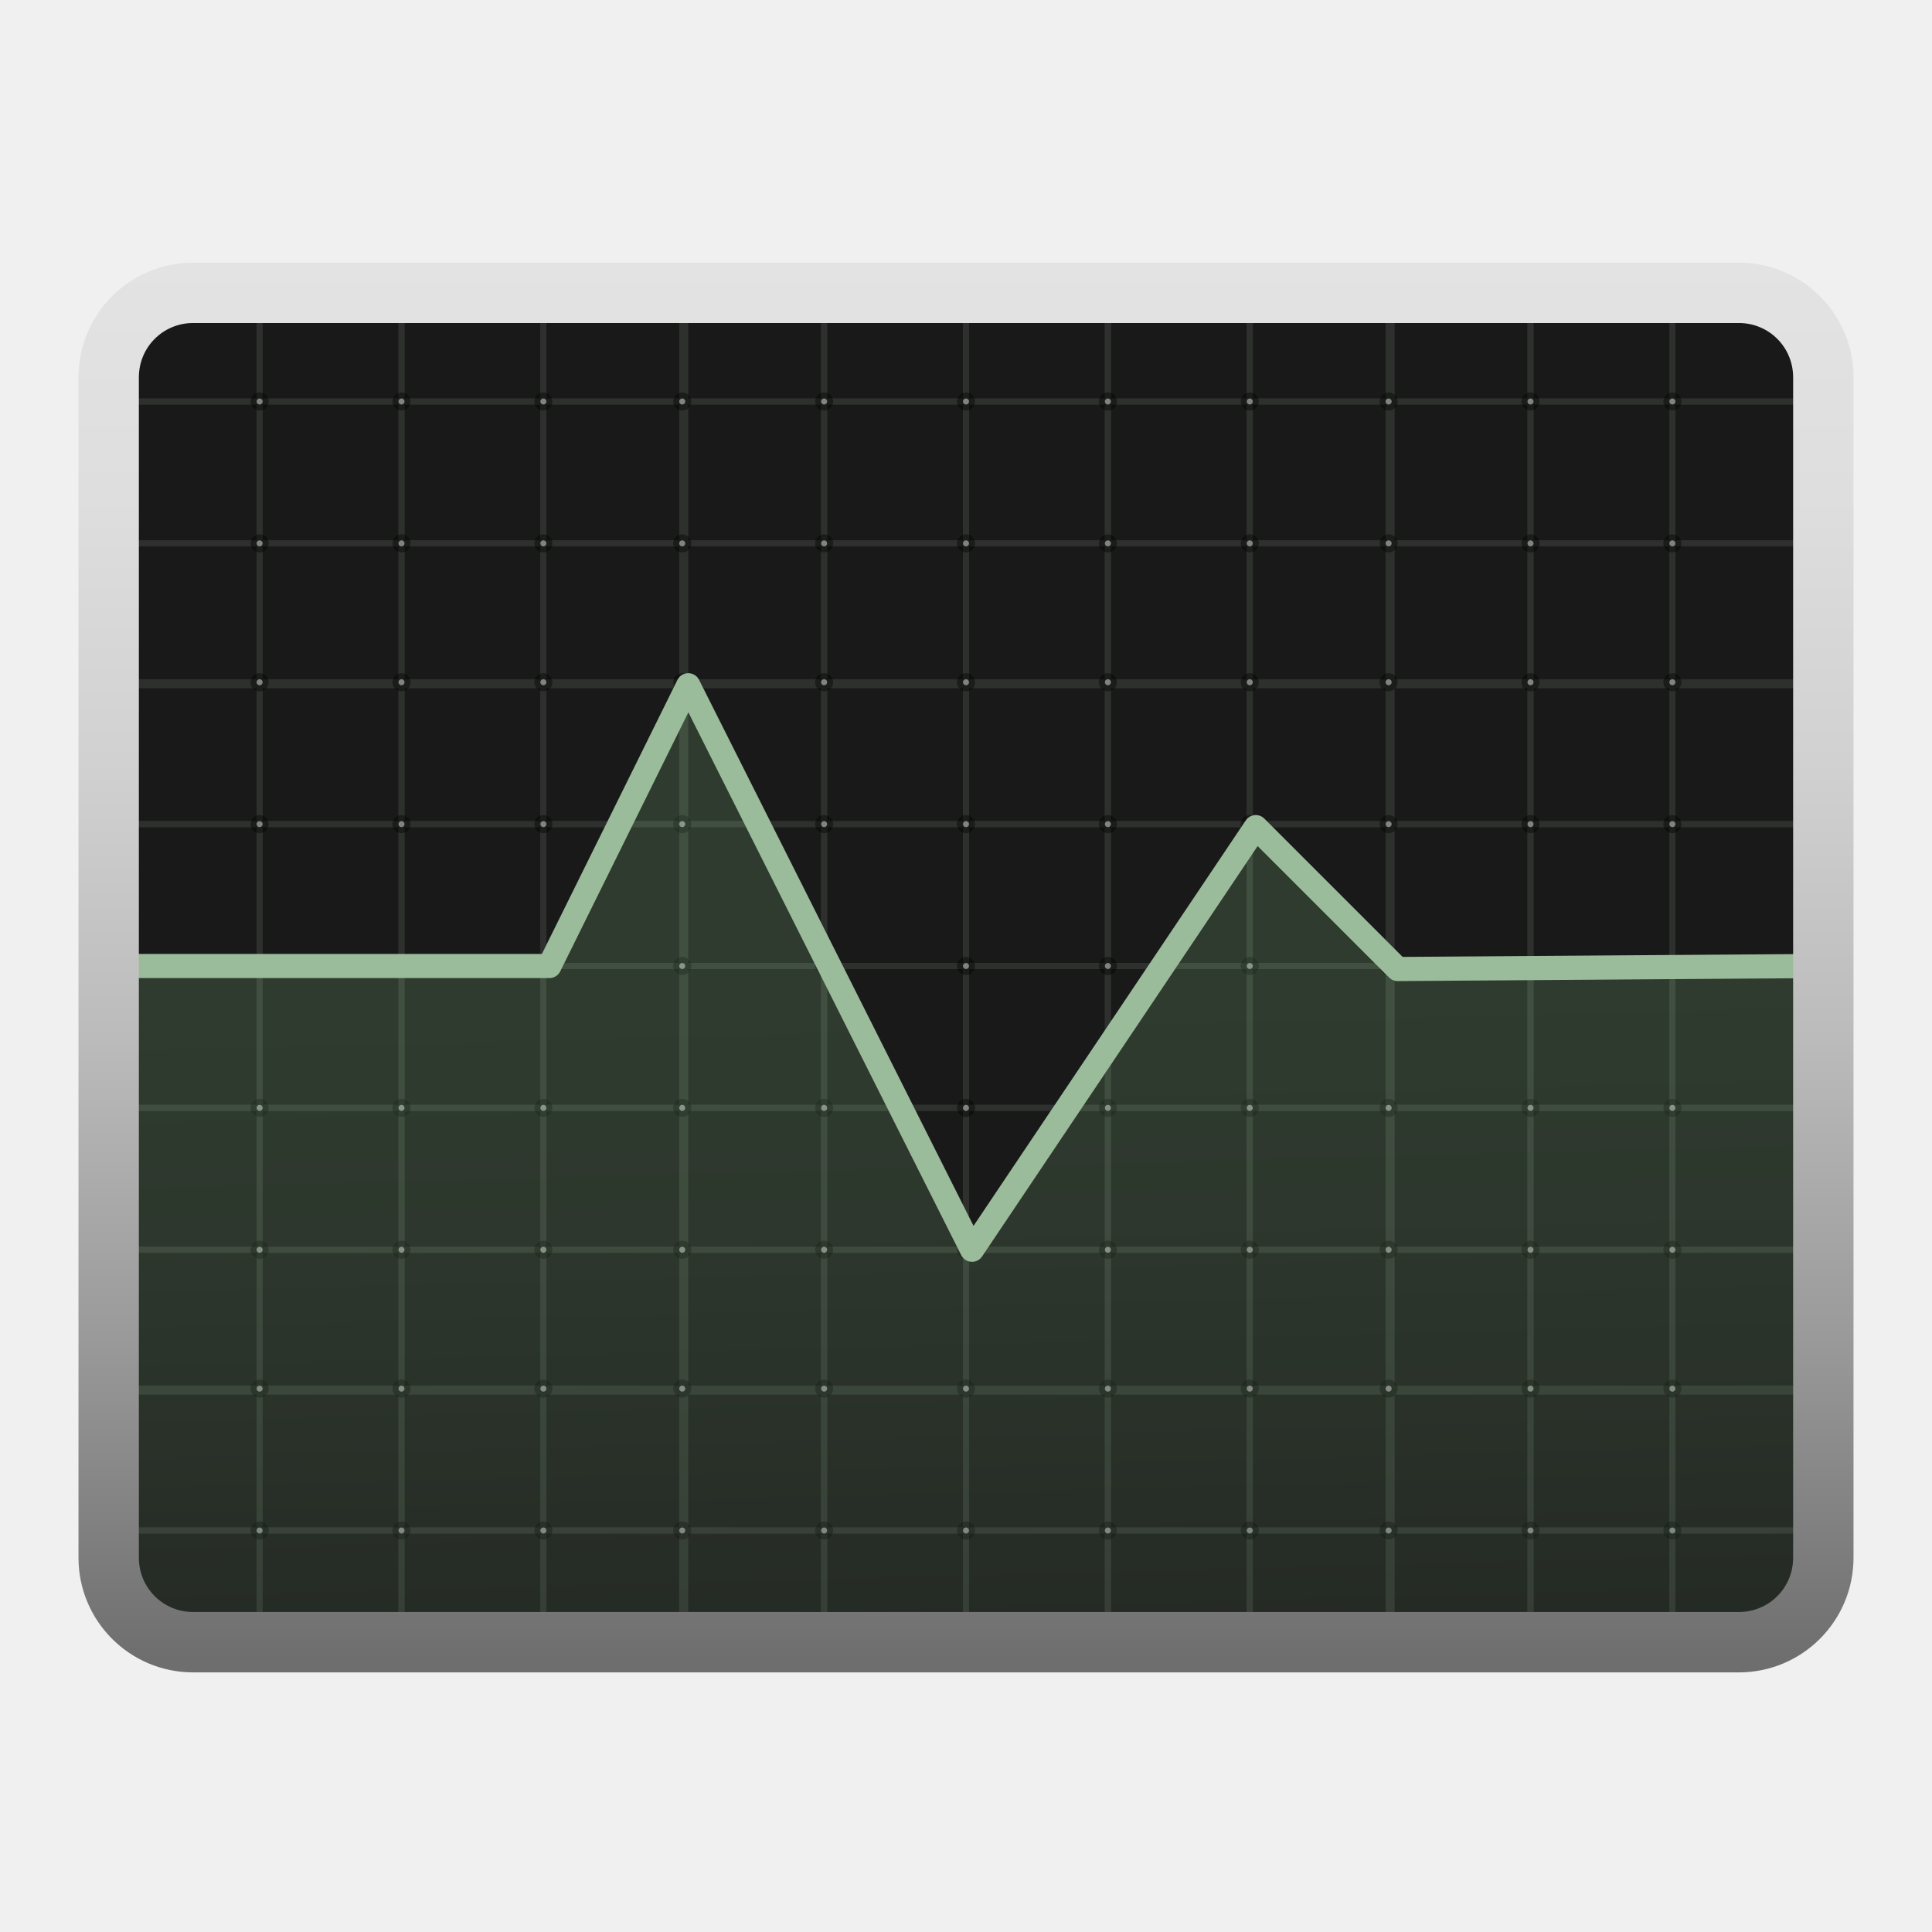
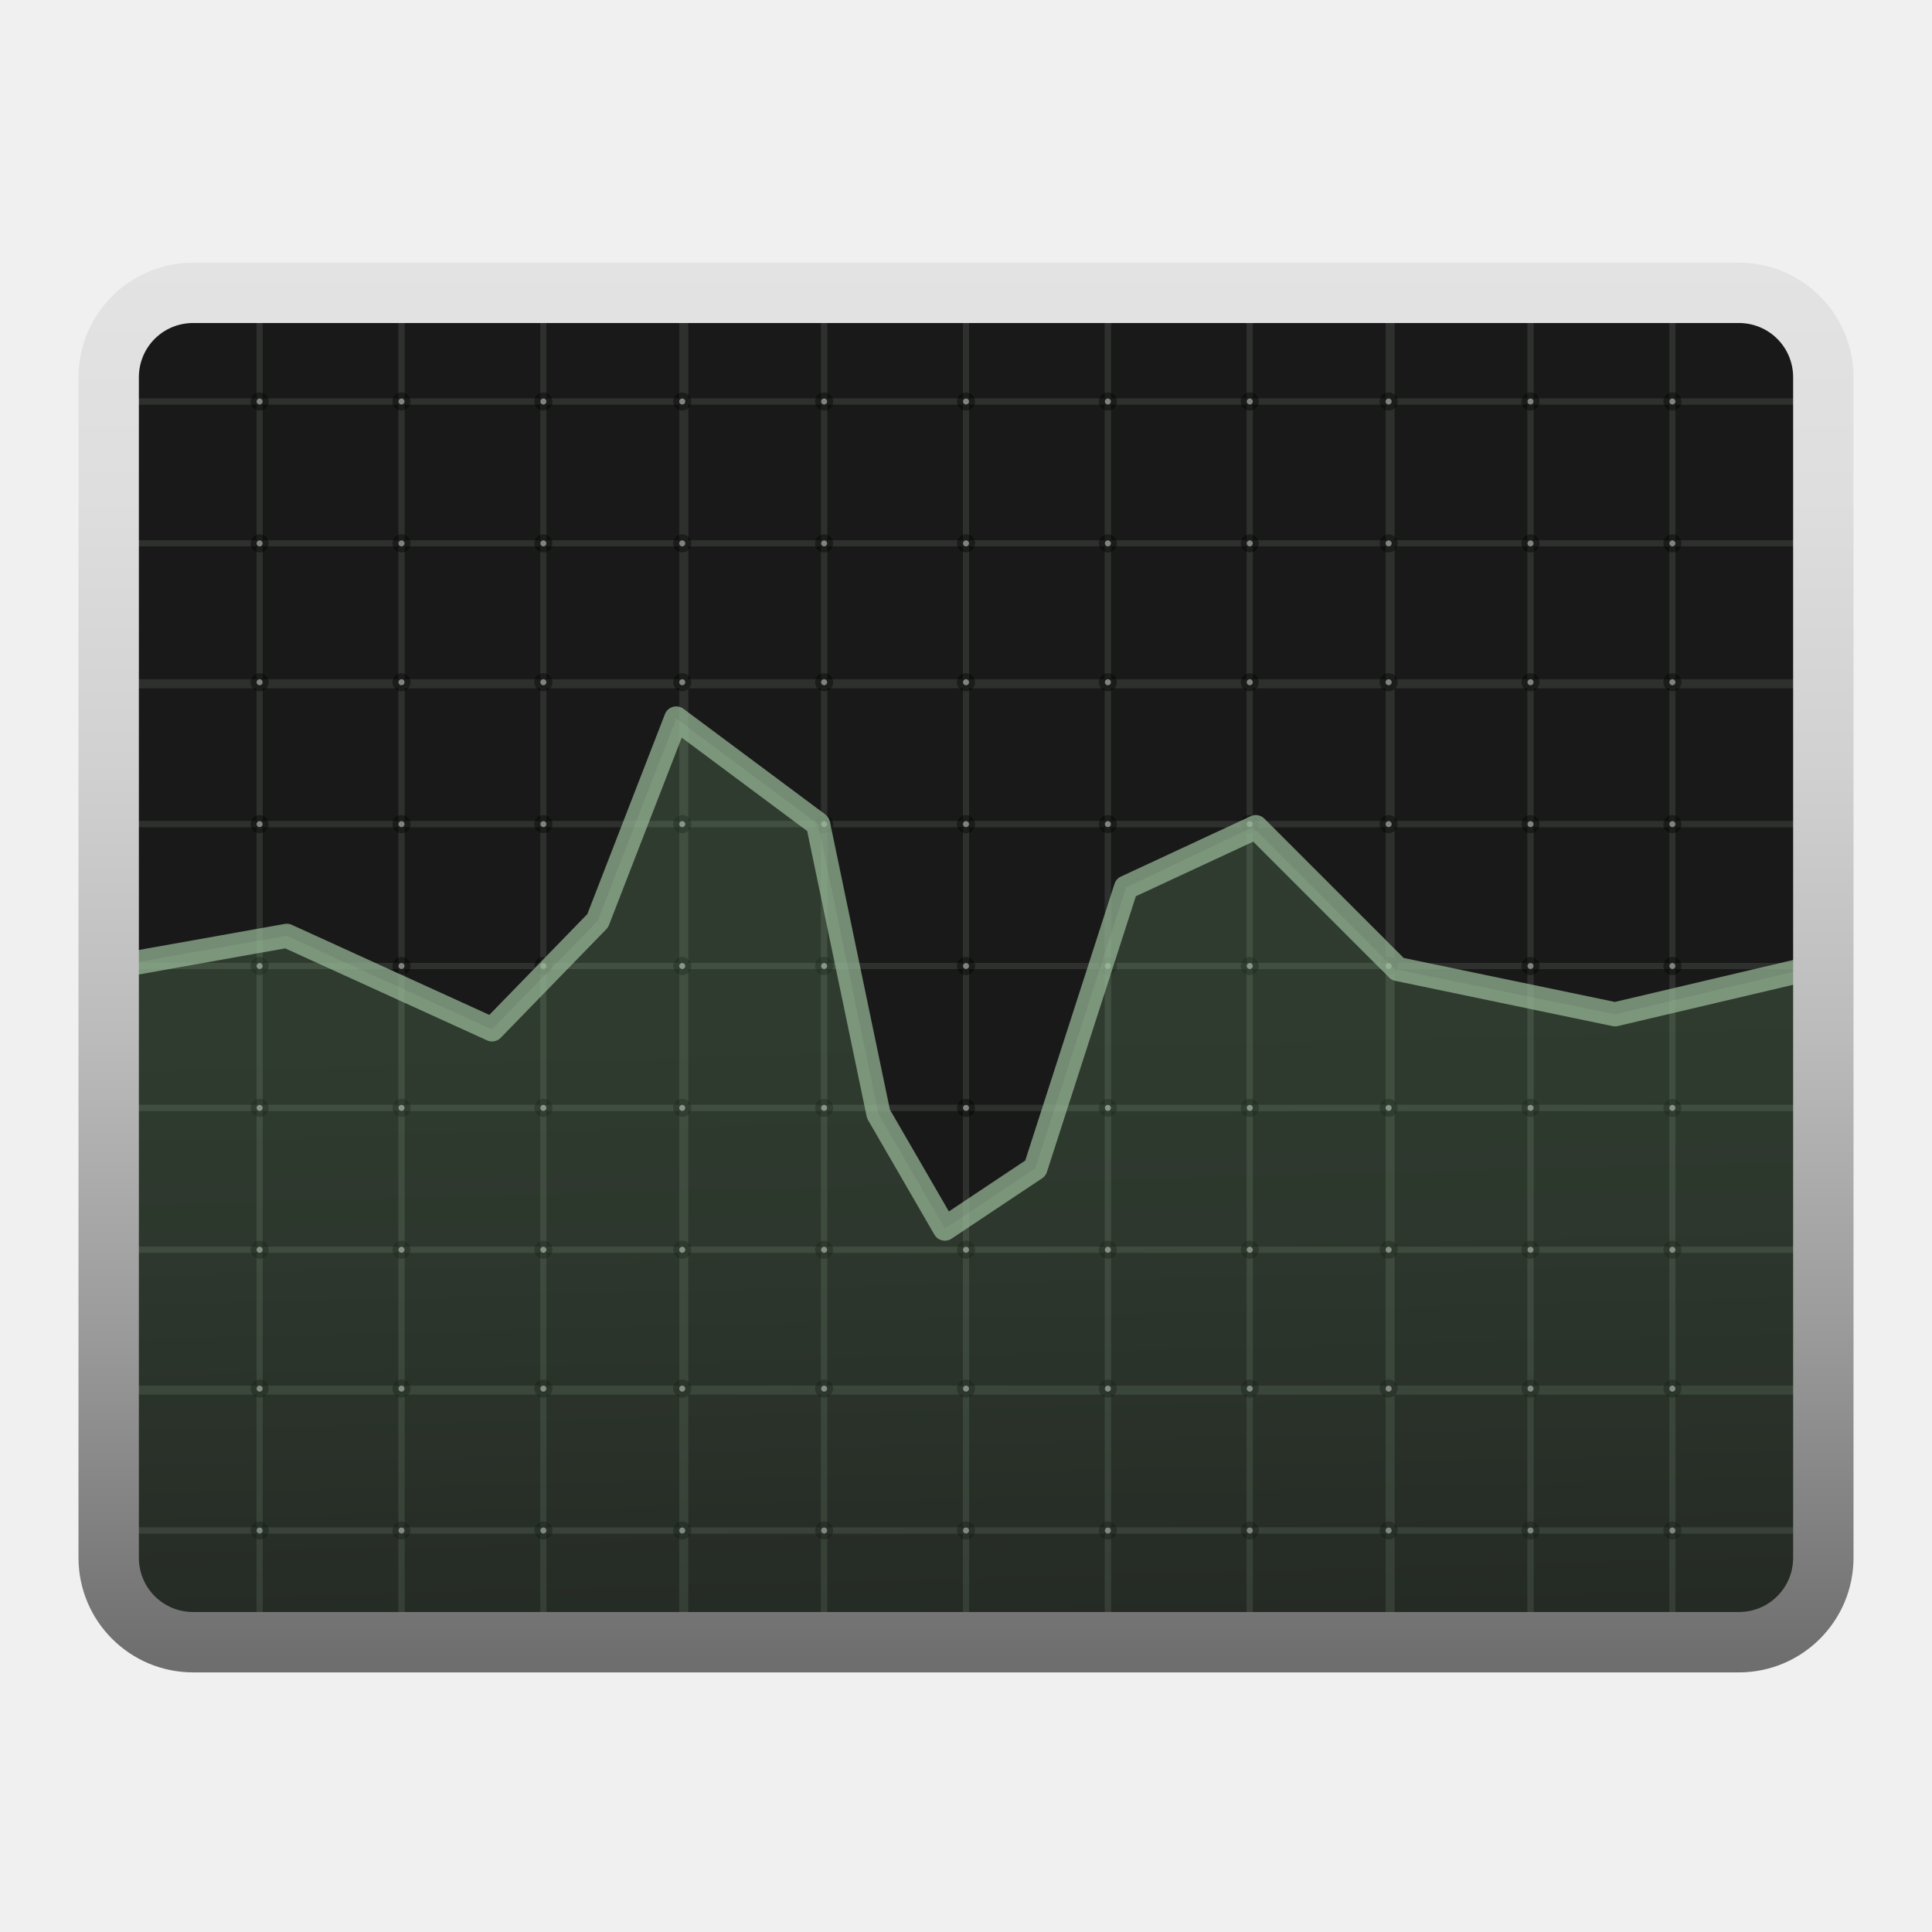
<svg xmlns="http://www.w3.org/2000/svg" version="1.1" id="system-monitor" x="0px" y="0px" viewBox="0 0 64 64" style="enable-background:new 0 0 64 64;" xml:space="preserve">
  <style type="text/css">
	.st0{fill:#191919;}
	.st1{opacity:0.1;}
	.st2{fill:none;stroke:#DEFFDE;stroke-width:0.2;stroke-miterlimit:10;}
	.st3{opacity:0.4;}
	.st4{fill:#FFFFFF;stroke:#000000;stroke-width:0.2;stroke-miterlimit:10;}
	.st5{opacity:0.15;fill:url(#SVGID_1_);}
- 	.st6{fill:none;stroke:#9BBC9B;stroke-width:0.8;stroke-linecap:round;stroke-linejoin:round;stroke-miterlimit:10;}
- 	.st7{fill:url(#Border_1_);}
+ 	.st6{opacity:0.7;}
+ 	.st7{fill:none;stroke:#9BBC9B;stroke-width:0.8;stroke-linecap:round;stroke-linejoin:round;stroke-miterlimit:10;}
+ 	.st8{fill:url(#Border_1_);}
</style>
  <path class="st0" d="M56.8,54.7H7.2c-2.1,0-3.8-1.7-3.8-3.8V13c0-2.1,1.7-3.8,3.8-3.8h49.6c2.1,0,3.8,1.7,3.8,3.8v38  C60.6,53,58.9,54.7,56.8,54.7z" />
  <g class="st1">
    <line class="st2" x1="8.6" y1="9.6" x2="3.9" y2="9.6" />
    <line class="st2" x1="13.3" y1="9.6" x2="8.6" y2="9.6" />
    <line class="st2" x1="18" y1="9.6" x2="13.3" y2="9.6" />
    <line class="st2" x1="22.6" y1="9.6" x2="18" y2="9.6" />
    <line class="st2" x1="27.3" y1="9.6" x2="22.6" y2="9.6" />
    <line class="st2" x1="32" y1="9.6" x2="27.3" y2="9.6" />
    <line class="st2" x1="36.7" y1="9.6" x2="32" y2="9.6" />
    <line class="st2" x1="41.4" y1="9.6" x2="36.7" y2="9.6" />
    <line class="st2" x1="46" y1="9.6" x2="41.4" y2="9.6" />
    <line class="st2" x1="50.7" y1="9.6" x2="46" y2="9.6" />
    <line class="st2" x1="55.4" y1="9.6" x2="50.7" y2="9.6" />
    <polygon class="st2" points="4.9,9.6 8.6,9.6 8.6,13.3 3.9,13.3 3.9,11.1  " />
    <rect x="8.6" y="9.6" class="st2" width="4.7" height="3.7" />
    <rect x="13.3" y="9.6" class="st2" width="4.7" height="3.7" />
    <rect x="18" y="9.6" class="st2" width="4.7" height="3.7" />
    <rect x="22.6" y="9.6" class="st2" width="4.7" height="3.7" />
    <rect x="27.3" y="9.6" class="st2" width="4.7" height="3.7" />
    <rect x="32" y="9.6" class="st2" width="4.7" height="3.7" />
    <rect x="36.7" y="9.6" class="st2" width="4.7" height="3.7" />
    <rect x="41.4" y="9.6" class="st2" width="4.7" height="3.7" />
    <rect x="46" y="9.6" class="st2" width="4.7" height="3.7" />
    <rect x="50.7" y="9.6" class="st2" width="4.7" height="3.7" />
    <polygon class="st2" points="55.4,9.6 59.4,10.2 60.1,13.3 55.4,13.3  " />
    <rect x="3.9" y="13.3" class="st2" width="4.7" height="4.7" />
    <rect x="8.6" y="13.3" class="st2" width="4.7" height="4.7" />
    <rect x="13.3" y="13.3" class="st2" width="4.7" height="4.7" />
    <rect x="18" y="13.3" class="st2" width="4.7" height="4.7" />
    <rect x="22.6" y="13.3" class="st2" width="4.7" height="4.7" />
    <rect x="27.3" y="13.3" class="st2" width="4.7" height="4.7" />
    <rect x="32" y="13.3" class="st2" width="4.7" height="4.7" />
    <rect x="36.7" y="13.3" class="st2" width="4.7" height="4.7" />
    <rect x="41.4" y="13.3" class="st2" width="4.7" height="4.7" />
    <rect x="46" y="13.3" class="st2" width="4.7" height="4.7" />
    <rect x="50.7" y="13.3" class="st2" width="4.7" height="4.7" />
    <rect x="55.4" y="13.3" class="st2" width="4.7" height="4.7" />
    <rect x="3.9" y="18" class="st2" width="4.7" height="4.7" />
    <rect x="8.6" y="18" class="st2" width="4.7" height="4.7" />
    <rect x="13.3" y="18" class="st2" width="4.7" height="4.7" />
    <rect x="18" y="18" class="st2" width="4.7" height="4.7" />
    <rect x="22.6" y="18" class="st2" width="4.7" height="4.7" />
    <rect x="27.3" y="18" class="st2" width="4.7" height="4.7" />
    <rect x="32" y="18" class="st2" width="4.7" height="4.7" />
    <rect x="36.7" y="18" class="st2" width="4.7" height="4.7" />
    <rect x="41.4" y="18" class="st2" width="4.7" height="4.7" />
    <rect x="46" y="18" class="st2" width="4.7" height="4.7" />
    <rect x="50.7" y="18" class="st2" width="4.7" height="4.7" />
    <rect x="55.4" y="18" class="st2" width="4.7" height="4.7" />
    <rect x="3.9" y="22.6" class="st2" width="4.7" height="4.7" />
    <rect x="8.6" y="22.6" class="st2" width="4.7" height="4.7" />
    <rect x="13.3" y="22.6" class="st2" width="4.7" height="4.7" />
    <rect x="18" y="22.6" class="st2" width="4.7" height="4.7" />
    <rect x="22.6" y="22.6" class="st2" width="4.7" height="4.7" />
    <rect x="27.3" y="22.6" class="st2" width="4.7" height="4.7" />
    <rect x="32" y="22.6" class="st2" width="4.7" height="4.7" />
    <rect x="36.7" y="22.6" class="st2" width="4.7" height="4.7" />
    <rect x="41.4" y="22.6" class="st2" width="4.7" height="4.7" />
    <rect x="46" y="22.6" class="st2" width="4.7" height="4.7" />
    <rect x="50.7" y="22.6" class="st2" width="4.7" height="4.7" />
    <rect x="55.4" y="22.6" class="st2" width="4.7" height="4.7" />
    <rect x="3.9" y="27.3" class="st2" width="4.7" height="4.7" />
    <rect x="8.6" y="27.3" class="st2" width="4.7" height="4.7" />
    <rect x="13.3" y="27.3" class="st2" width="4.7" height="4.7" />
    <rect x="18" y="27.3" class="st2" width="4.7" height="4.7" />
    <rect x="22.6" y="27.3" class="st2" width="4.7" height="4.7" />
    <rect x="27.3" y="27.3" class="st2" width="4.7" height="4.7" />
    <rect x="32" y="27.3" class="st2" width="4.7" height="4.7" />
    <rect x="36.7" y="27.3" class="st2" width="4.7" height="4.7" />
    <rect x="41.4" y="27.3" class="st2" width="4.7" height="4.7" />
    <rect x="46" y="27.3" class="st2" width="4.7" height="4.7" />
    <rect x="50.7" y="27.3" class="st2" width="4.7" height="4.7" />
    <rect x="55.4" y="27.3" class="st2" width="4.7" height="4.7" />
    <rect x="3.9" y="32" class="st2" width="4.7" height="4.7" />
    <rect x="8.6" y="32" class="st2" width="4.7" height="4.7" />
    <rect x="13.3" y="32" class="st2" width="4.7" height="4.7" />
    <rect x="18" y="32" class="st2" width="4.7" height="4.7" />
    <rect x="22.6" y="32" class="st2" width="4.7" height="4.7" />
    <rect x="27.3" y="32" class="st2" width="4.7" height="4.7" />
    <rect x="32" y="32" class="st2" width="4.7" height="4.7" />
    <rect x="36.7" y="32" class="st2" width="4.7" height="4.7" />
    <rect x="41.4" y="32" class="st2" width="4.7" height="4.7" />
    <rect x="46" y="32" class="st2" width="4.7" height="4.7" />
    <rect x="50.7" y="32" class="st2" width="4.7" height="4.7" />
    <rect x="55.4" y="32" class="st2" width="4.7" height="4.7" />
    <rect x="3.9" y="36.7" class="st2" width="4.7" height="4.7" />
    <rect x="8.6" y="36.7" class="st2" width="4.7" height="4.7" />
    <rect x="13.3" y="36.7" class="st2" width="4.7" height="4.7" />
    <rect x="18" y="36.7" class="st2" width="4.7" height="4.7" />
    <rect x="22.6" y="36.7" class="st2" width="4.7" height="4.7" />
    <rect x="27.3" y="36.7" class="st2" width="4.7" height="4.7" />
    <rect x="32" y="36.7" class="st2" width="4.7" height="4.7" />
    <rect x="36.7" y="36.7" class="st2" width="4.7" height="4.7" />
    <rect x="41.4" y="36.7" class="st2" width="4.7" height="4.7" />
    <rect x="46" y="36.7" class="st2" width="4.7" height="4.7" />
    <rect x="50.7" y="36.7" class="st2" width="4.7" height="4.7" />
    <rect x="55.4" y="36.7" class="st2" width="4.7" height="4.7" />
    <rect x="3.9" y="41.4" class="st2" width="4.7" height="4.7" />
    <rect x="8.6" y="41.4" class="st2" width="4.7" height="4.7" />
    <rect x="13.3" y="41.4" class="st2" width="4.7" height="4.7" />
    <rect x="18" y="41.4" class="st2" width="4.7" height="4.7" />
    <rect x="22.6" y="41.4" class="st2" width="4.7" height="4.7" />
    <rect x="27.3" y="41.4" class="st2" width="4.7" height="4.7" />
    <rect x="32" y="41.4" class="st2" width="4.7" height="4.7" />
    <rect x="36.7" y="41.4" class="st2" width="4.7" height="4.7" />
    <rect x="41.4" y="41.4" class="st2" width="4.7" height="4.7" />
    <rect x="46" y="41.4" class="st2" width="4.7" height="4.7" />
    <rect x="50.7" y="41.4" class="st2" width="4.7" height="4.7" />
    <rect x="55.4" y="41.4" class="st2" width="4.7" height="4.7" />
    <rect x="3.9" y="46" class="st2" width="4.7" height="4.7" />
    <rect x="8.6" y="46" class="st2" width="4.7" height="4.7" />
    <rect x="13.3" y="46" class="st2" width="4.7" height="4.7" />
    <rect x="18" y="46" class="st2" width="4.7" height="4.7" />
    <rect x="22.6" y="46" class="st2" width="4.7" height="4.7" />
    <rect x="27.3" y="46" class="st2" width="4.7" height="4.7" />
    <rect x="32" y="46" class="st2" width="4.7" height="4.7" />
    <rect x="36.7" y="46" class="st2" width="4.7" height="4.7" />
    <rect x="41.4" y="46" class="st2" width="4.7" height="4.7" />
    <rect x="46" y="46" class="st2" width="4.7" height="4.7" />
    <rect x="50.7" y="46" class="st2" width="4.7" height="4.7" />
    <rect x="55.4" y="46" class="st2" width="4.7" height="4.7" />
    <polygon class="st2" points="3.9,50.7 8.6,50.7 8.6,54.4 4.9,54.4  " />
    <rect x="8.6" y="50.7" class="st2" width="4.7" height="3.7" />
    <rect x="13.3" y="50.7" class="st2" width="4.7" height="3.7" />
    <rect x="18" y="50.7" class="st2" width="4.7" height="3.7" />
    <rect x="22.6" y="50.7" class="st2" width="4.7" height="3.7" />
    <rect x="27.3" y="50.7" class="st2" width="4.7" height="3.7" />
    <rect x="32" y="50.7" class="st2" width="4.7" height="3.7" />
    <rect x="36.7" y="50.7" class="st2" width="4.7" height="3.7" />
    <rect x="41.4" y="50.7" class="st2" width="4.7" height="3.7" />
    <rect x="46" y="50.7" class="st2" width="4.7" height="3.7" />
    <rect x="50.7" y="50.7" class="st2" width="4.7" height="3.7" />
    <polygon class="st2" points="55.4,50.7 60.1,50.7 59.1,54.4 55.4,54.4  " />
  </g>
  <g class="st3">
    <circle class="st4" cx="8.6" cy="13.3" r="0.2" />
    <circle class="st4" cx="13.3" cy="13.3" r="0.2" />
    <circle class="st4" cx="18" cy="13.3" r="0.2" />
    <circle class="st4" cx="22.6" cy="13.3" r="0.2" />
    <circle class="st4" cx="27.3" cy="13.3" r="0.2" />
    <circle class="st4" cx="32" cy="13.3" r="0.2" />
    <circle class="st4" cx="36.7" cy="13.3" r="0.2" />
    <circle class="st4" cx="41.4" cy="13.3" r="0.2" />
    <circle class="st4" cx="46" cy="13.3" r="0.2" />
    <circle class="st4" cx="50.7" cy="13.3" r="0.2" />
    <circle class="st4" cx="55.4" cy="13.3" r="0.2" />
    <circle class="st4" cx="8.6" cy="18" r="0.2" />
    <circle class="st4" cx="13.3" cy="18" r="0.2" />
    <circle class="st4" cx="18" cy="18" r="0.2" />
    <circle class="st4" cx="22.6" cy="18" r="0.2" />
    <circle class="st4" cx="27.3" cy="18" r="0.2" />
    <circle class="st4" cx="32" cy="18" r="0.2" />
    <circle class="st4" cx="36.7" cy="18" r="0.2" />
    <circle class="st4" cx="41.4" cy="18" r="0.2" />
    <circle class="st4" cx="46" cy="18" r="0.2" />
    <circle class="st4" cx="50.7" cy="18" r="0.2" />
    <circle class="st4" cx="55.4" cy="18" r="0.2" />
    <circle class="st4" cx="8.6" cy="22.6" r="0.2" />
    <circle class="st4" cx="13.3" cy="22.6" r="0.2" />
    <circle class="st4" cx="18" cy="22.6" r="0.2" />
    <circle class="st4" cx="22.6" cy="22.6" r="0.2" />
    <circle class="st4" cx="27.3" cy="22.6" r="0.2" />
    <circle class="st4" cx="32" cy="22.6" r="0.2" />
    <circle class="st4" cx="36.7" cy="22.6" r="0.2" />
    <circle class="st4" cx="41.4" cy="22.6" r="0.2" />
    <circle class="st4" cx="46" cy="22.6" r="0.2" />
    <circle class="st4" cx="50.7" cy="22.6" r="0.2" />
    <circle class="st4" cx="55.4" cy="22.6" r="0.2" />
    <circle class="st4" cx="8.6" cy="27.3" r="0.2" />
    <circle class="st4" cx="13.3" cy="27.3" r="0.2" />
    <circle class="st4" cx="18" cy="27.3" r="0.2" />
    <circle class="st4" cx="22.6" cy="27.3" r="0.2" />
    <circle class="st4" cx="27.3" cy="27.3" r="0.2" />
    <circle class="st4" cx="32" cy="27.3" r="0.2" />
    <circle class="st4" cx="36.7" cy="27.3" r="0.2" />
    <circle class="st4" cx="41.4" cy="27.3" r="0.2" />
    <circle class="st4" cx="46" cy="27.3" r="0.2" />
    <circle class="st4" cx="50.7" cy="27.3" r="0.2" />
    <circle class="st4" cx="55.4" cy="27.3" r="0.2" />
    <circle class="st4" cx="8.6" cy="32" r="0.2" />
    <circle class="st4" cx="13.3" cy="32" r="0.2" />
    <circle class="st4" cx="18" cy="32" r="0.2" />
    <circle class="st4" cx="22.6" cy="32" r="0.2" />
    <circle class="st4" cx="27.3" cy="32" r="0.2" />
    <circle class="st4" cx="32" cy="32" r="0.2" />
    <circle class="st4" cx="36.7" cy="32" r="0.2" />
    <circle class="st4" cx="41.4" cy="32" r="0.2" />
    <circle class="st4" cx="46" cy="32" r="0.2" />
    <circle class="st4" cx="50.7" cy="32" r="0.2" />
    <circle class="st4" cx="55.4" cy="32" r="0.2" />
    <circle class="st4" cx="8.6" cy="36.7" r="0.2" />
    <circle class="st4" cx="13.3" cy="36.7" r="0.2" />
    <circle class="st4" cx="18" cy="36.7" r="0.2" />
    <circle class="st4" cx="22.6" cy="36.7" r="0.2" />
    <circle class="st4" cx="27.3" cy="36.7" r="0.2" />
    <circle class="st4" cx="32" cy="36.7" r="0.2" />
    <circle class="st4" cx="36.7" cy="36.7" r="0.2" />
    <circle class="st4" cx="41.4" cy="36.7" r="0.2" />
    <circle class="st4" cx="46" cy="36.7" r="0.2" />
    <circle class="st4" cx="50.7" cy="36.7" r="0.2" />
    <circle class="st4" cx="55.4" cy="36.7" r="0.2" />
    <circle class="st4" cx="8.6" cy="41.4" r="0.2" />
    <circle class="st4" cx="13.3" cy="41.4" r="0.2" />
    <circle class="st4" cx="18" cy="41.4" r="0.2" />
    <circle class="st4" cx="22.6" cy="41.4" r="0.2" />
    <circle class="st4" cx="27.3" cy="41.4" r="0.2" />
    <circle class="st4" cx="32" cy="41.4" r="0.2" />
    <circle class="st4" cx="36.7" cy="41.4" r="0.2" />
    <circle class="st4" cx="41.4" cy="41.4" r="0.2" />
    <circle class="st4" cx="46" cy="41.4" r="0.2" />
    <circle class="st4" cx="50.7" cy="41.4" r="0.2" />
    <circle class="st4" cx="55.4" cy="41.4" r="0.2" />
    <circle class="st4" cx="8.6" cy="46" r="0.2" />
    <circle class="st4" cx="13.3" cy="46" r="0.2" />
    <circle class="st4" cx="18" cy="46" r="0.2" />
    <circle class="st4" cx="22.6" cy="46" r="0.2" />
    <circle class="st4" cx="27.3" cy="46" r="0.2" />
    <circle class="st4" cx="32" cy="46" r="0.2" />
    <circle class="st4" cx="36.7" cy="46" r="0.2" />
    <circle class="st4" cx="41.4" cy="46" r="0.2" />
    <circle class="st4" cx="46" cy="46" r="0.2" />
    <circle class="st4" cx="50.7" cy="46" r="0.2" />
    <circle class="st4" cx="55.4" cy="46" r="0.2" />
    <circle class="st4" cx="8.6" cy="50.7" r="0.2" />
    <circle class="st4" cx="13.3" cy="50.7" r="0.2" />
    <circle class="st4" cx="18" cy="50.7" r="0.2" />
    <circle class="st4" cx="22.6" cy="50.7" r="0.2" />
    <circle class="st4" cx="27.3" cy="50.7" r="0.2" />
    <circle class="st4" cx="32" cy="50.7" r="0.2" />
    <circle class="st4" cx="36.7" cy="50.7" r="0.2" />
    <circle class="st4" cx="41.4" cy="50.7" r="0.2" />
    <circle class="st4" cx="46" cy="50.7" r="0.2" />
    <circle class="st4" cx="50.7" cy="50.7" r="0.2" />
    <circle class="st4" cx="55.4" cy="50.7" r="0.2" />
  </g>
-   <linearGradient id="SVGID_1_" gradientUnits="userSpaceOnUse" x1="31.568" y1="32.709" x2="32.277" y2="60.193">
+   <linearGradient id="SVGID_1_" gradientUnits="userSpaceOnUse" x1="31.587" y1="33.453" x2="32.273" y2="60.013">
    <stop offset="0" style="stop-color:#B1FFB1" />
    <stop offset="0.116" style="stop-color:#ACF7AC" />
    <stop offset="0.29" style="stop-color:#9FE39F" />
    <stop offset="0.503" style="stop-color:#89C088" />
    <stop offset="0.745" style="stop-color:#6B916A" />
    <stop offset="1" style="stop-color:#465744" />
  </linearGradient>
-   <polygon class="st5" points="60.2,32 46.2,32.1 41.5,27.4 32.1,41.4 22.8,22.7 18.1,32 15.7,32 3.8,32 3.4,50.5 4.6,53.2 6.3,54.4   57.7,54.2 59.3,53.4 60.4,51.5 " />
-   <polyline class="st6" points="60.3,32 46.3,32.1 41.6,27.4 32.2,41.4 22.8,22.7 18.2,32 15.8,32 3.9,32 " />
+   <polygon class="st5" points="60.2,32 53.5,33.6 46.2,32.1 41.5,27.4 37.3,29.4 34.3,38.7 31.3,40.7 29.1,36.9 27.1,27.3 22.4,23.8   19.8,30.5 16.3,34.1 9.5,31 3.8,32 3.4,50.5 4.6,53.2 6.3,54.4 57.7,54.2 59.3,53.4 60.4,51.5 " />
+   <g class="st6">
+     <polyline class="st7" points="60.3,32 53.5,33.6 46.3,32.1 41.6,27.4 37.3,29.4 34.3,38.7 31.3,40.7 29.1,36.9 27.1,27.3    22.4,23.8 19.8,30.5 16.3,34.1 9.5,31 3.9,32  " />
+   </g>
  <linearGradient id="Border_1_" gradientUnits="userSpaceOnUse" x1="32" y1="11.075" x2="32" y2="57.422" gradientTransform="matrix(1 0 0 -1 0 66)">
    <stop offset="0" style="stop-color:#6E6E6E" />
    <stop offset="2.772886e-02" style="stop-color:#747474" />
    <stop offset="0.236" style="stop-color:#9B9B9B" />
    <stop offset="0.442" style="stop-color:#BBBBBB" />
    <stop offset="0.641" style="stop-color:#D1D1D1" />
    <stop offset="0.83" style="stop-color:#DEDEDE" />
    <stop offset="1" style="stop-color:#E3E3E3" />
  </linearGradient>
-   <path id="Border" class="st7" d="M57.6,10.7c1,0,1.8,0.8,1.8,1.8v39.1c0,1-0.8,1.8-1.8,1.8H6.4c-1,0-1.8-0.8-1.8-1.8V12.5  c0-1,0.8-1.8,1.8-1.8H57.6 M57.6,8.7H6.4c-2.1,0-3.8,1.7-3.8,3.8v39.1c0,2.1,1.7,3.8,3.8,3.8h51.2c2.1,0,3.8-1.7,3.8-3.8V12.5  C61.4,10.4,59.7,8.7,57.6,8.7L57.6,8.7z" />
+   <path id="Border" class="st8" d="M57.6,10.7c1,0,1.8,0.8,1.8,1.8v39.1c0,1-0.8,1.8-1.8,1.8H6.4c-1,0-1.8-0.8-1.8-1.8V12.5  c0-1,0.8-1.8,1.8-1.8H57.6 M57.6,8.7H6.4c-2.1,0-3.8,1.7-3.8,3.8v39.1c0,2.1,1.7,3.8,3.8,3.8h51.2c2.1,0,3.8-1.7,3.8-3.8V12.5  C61.4,10.4,59.7,8.7,57.6,8.7L57.6,8.7z" />
</svg>
